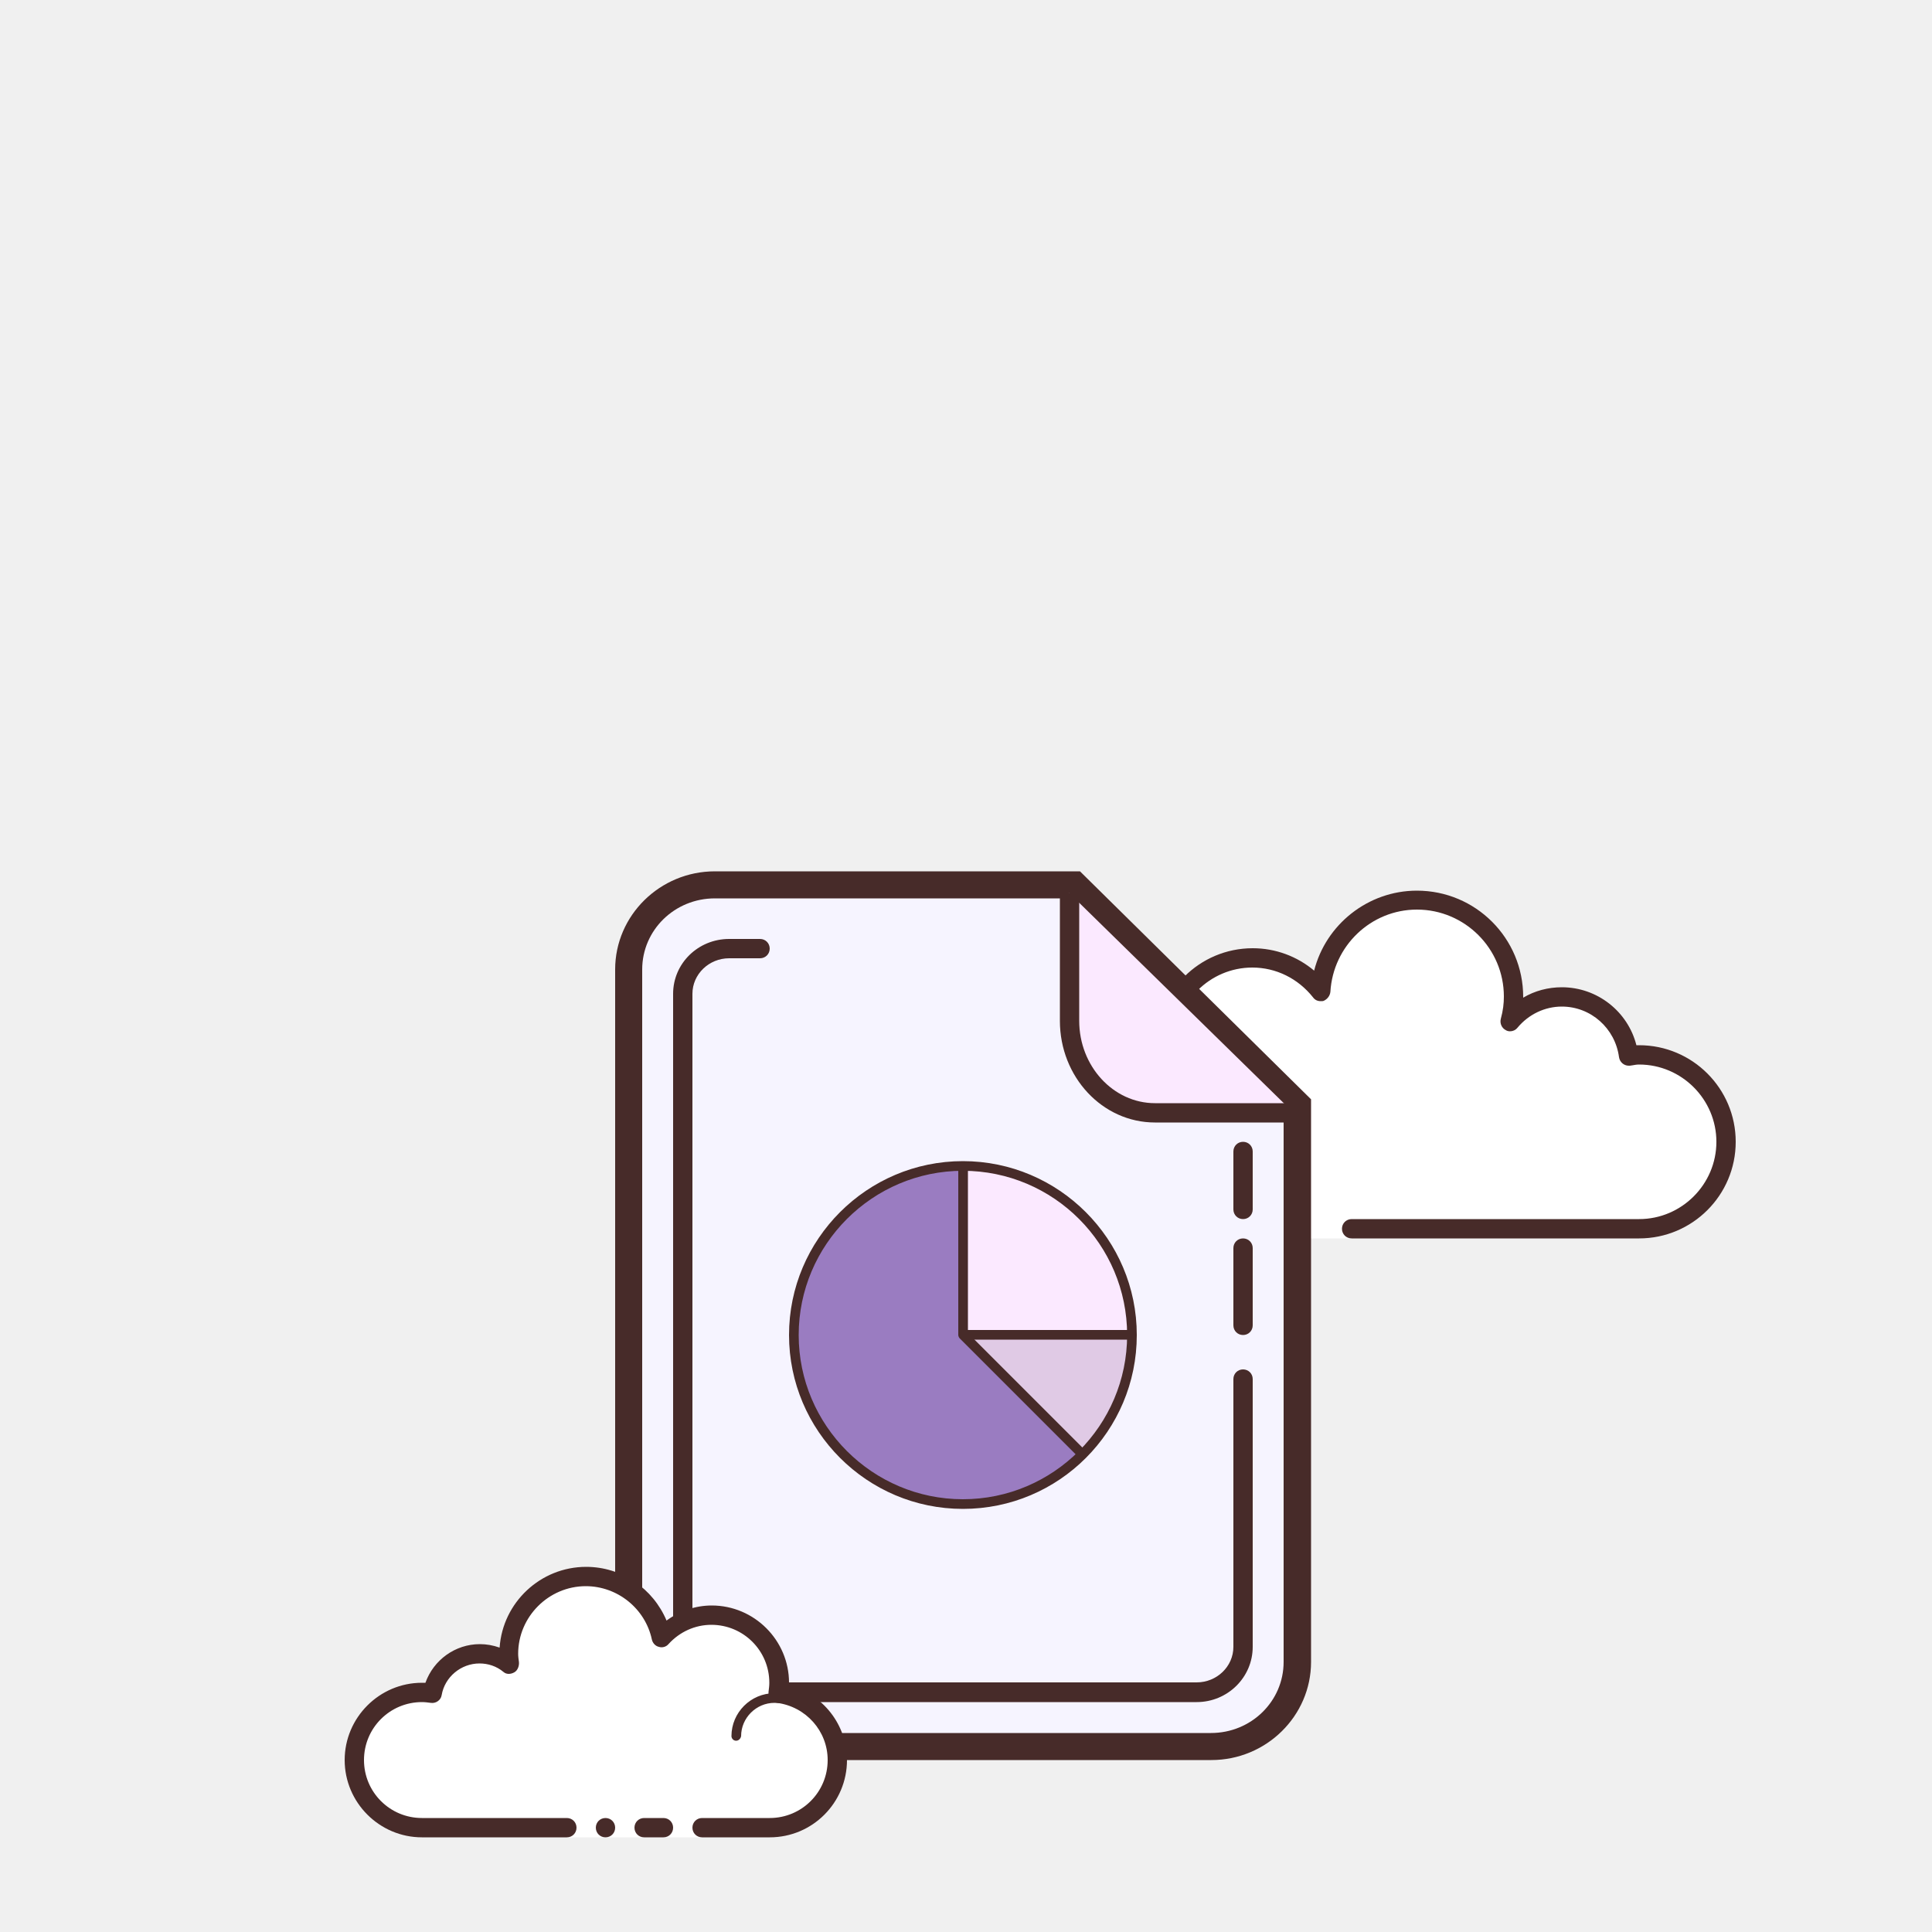
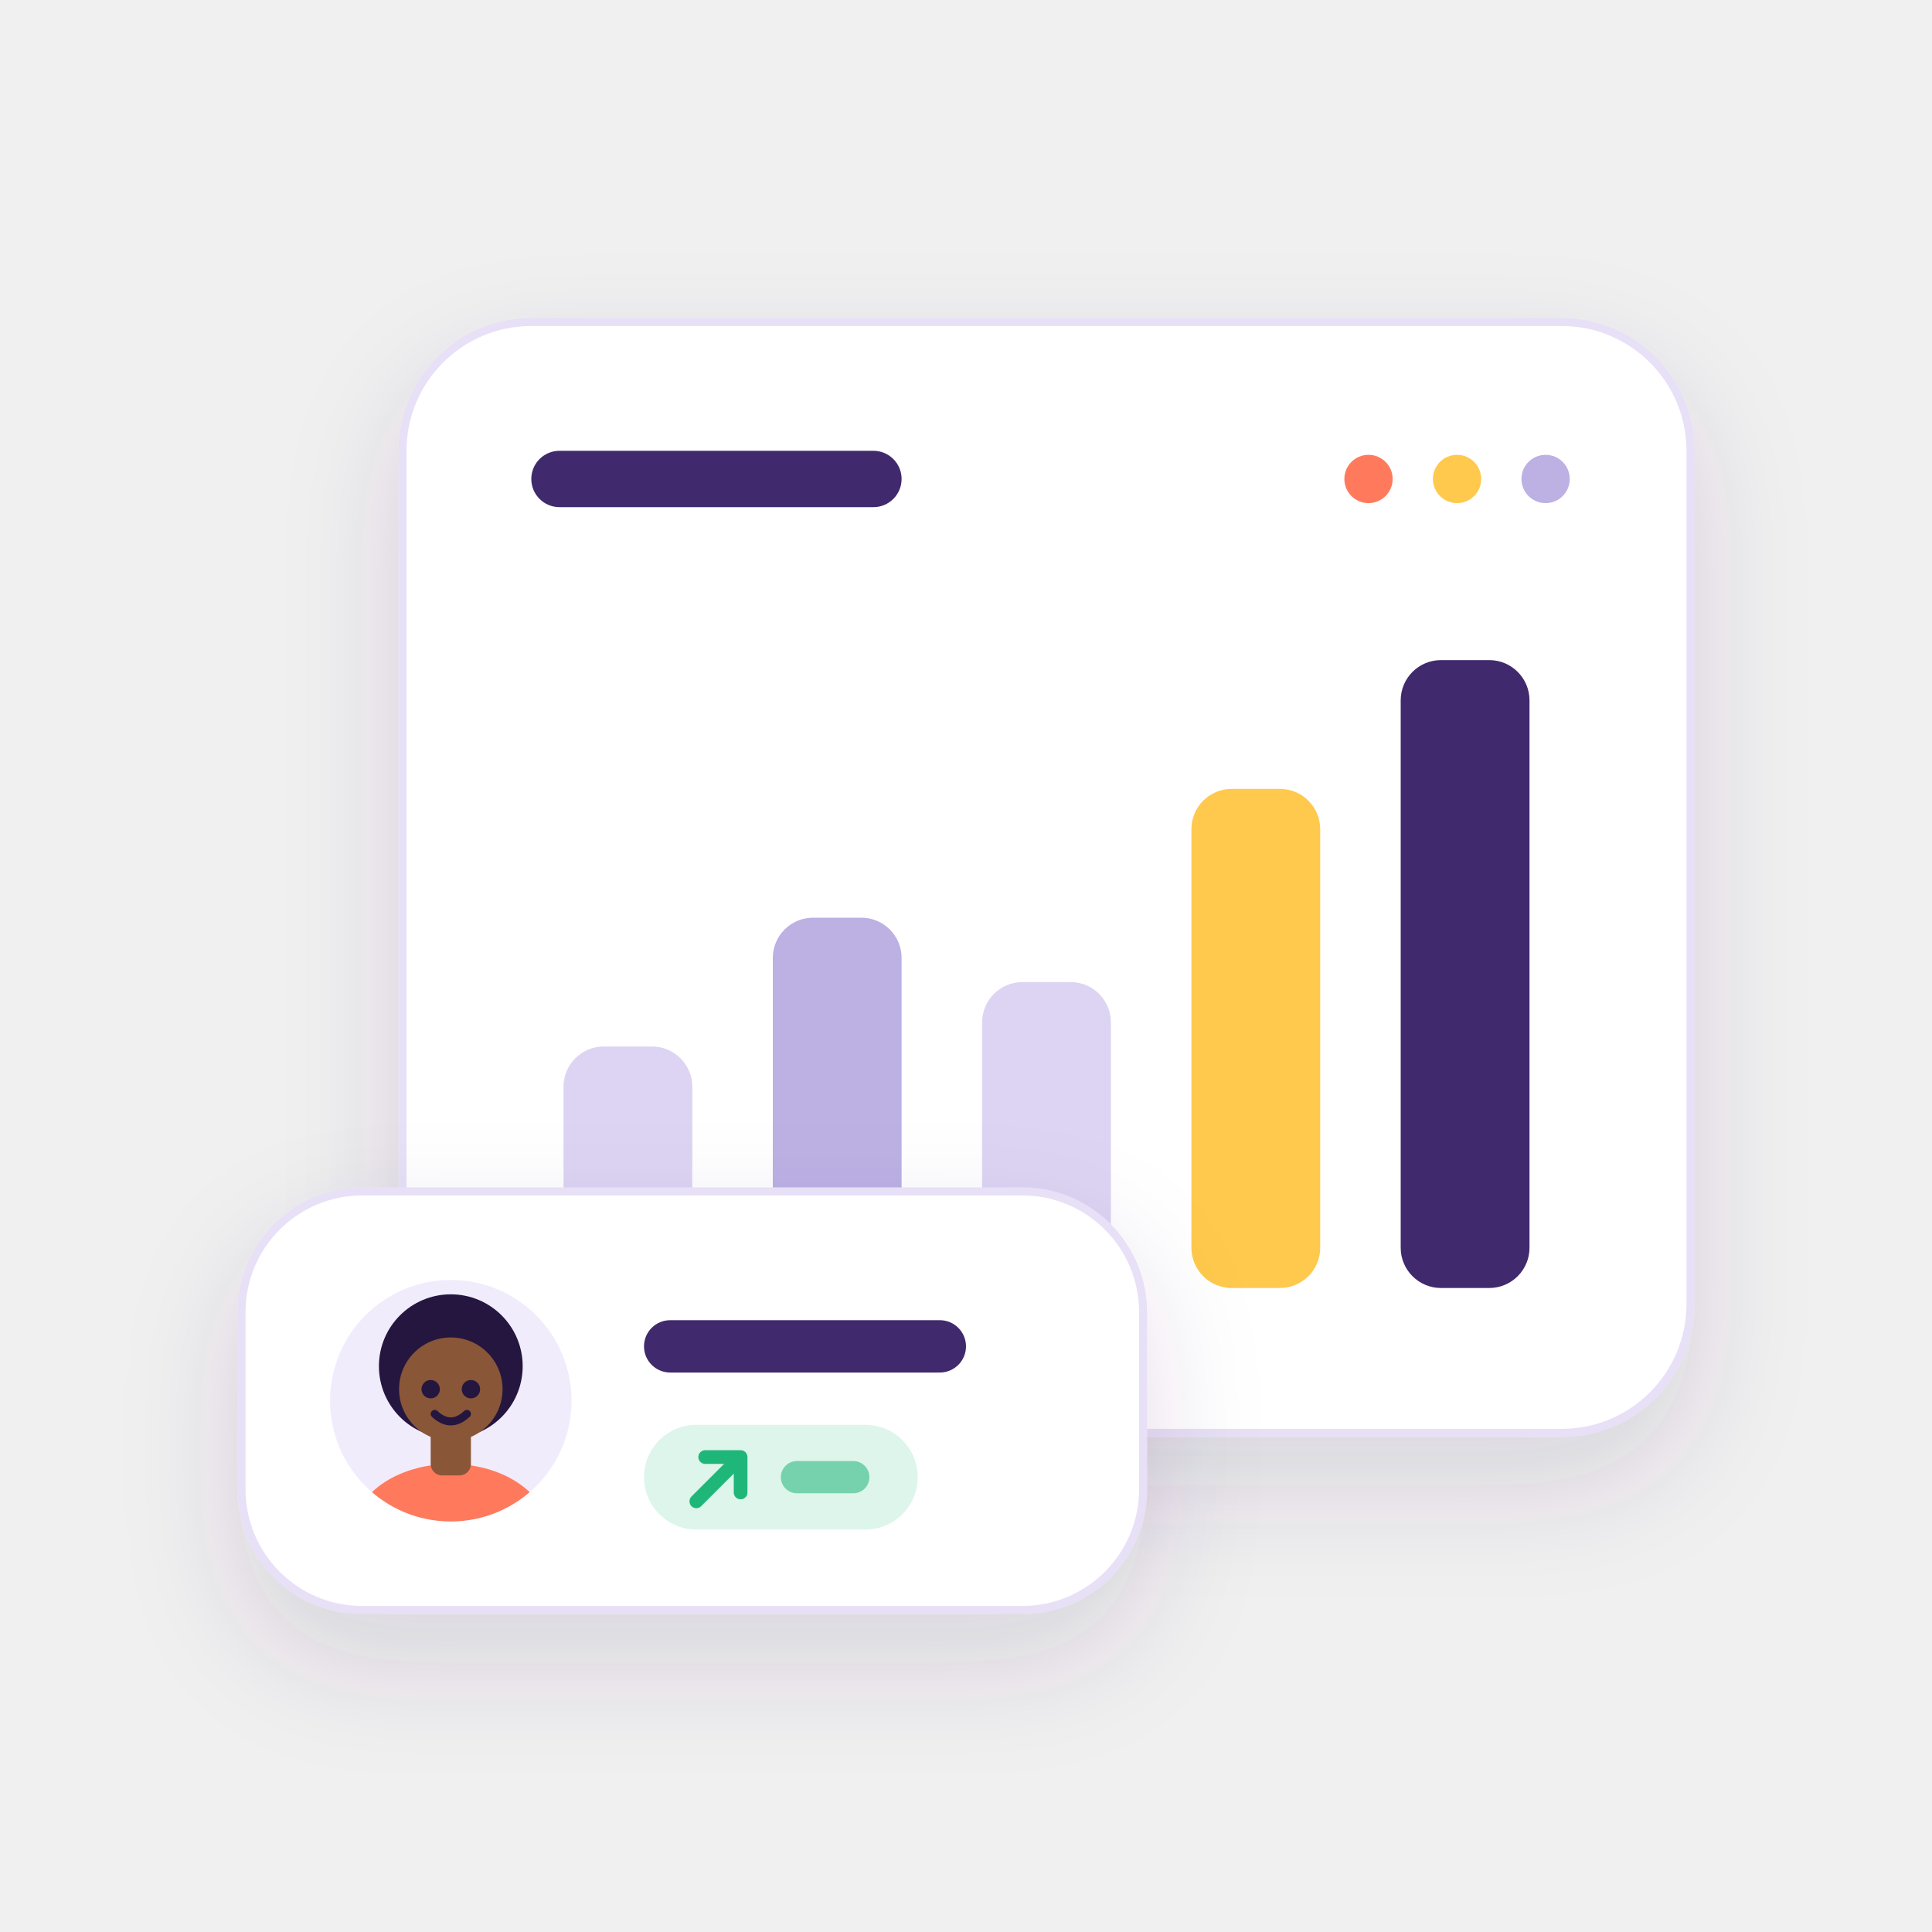
- <svg xmlns="http://www.w3.org/2000/svg" version="1.1" id="Layer_1" x="0px" y="0px" width="500px" height="500px" viewBox="0 0 500 500" style="enable-background:new 0 0 500 500;" xml:space="preserve">
-   <style type="text/css">
- 	.st0{fill:#FFFFFF;}
- 	.st1{fill:#472B29;}
- 	.st2{fill:#F6F4FF;}
- 	.st3{fill:#FBE9FF;}
- 	.st4{fill:#9A7CC1;}
- 	.st5{fill:#E0CAE5;}
- </style>
-   <path class="st0" d="M334.9,318c0,0-18.2,0-30.6,0c-12.4,0-22.5-10.1-22.5-22.5c0-11.7,8.9-21.1,20.3-22.3c-0.1-0.9-0.3-1.8-0.3-2.7  c0-12.4,10.1-22.5,22.5-22.5c7.2,0,13.5,3.4,17.6,8.7c0.7-13.2,11.5-23.7,24.9-23.7c13.8,0,25,11.2,25,25c0,2.2-0.4,4.4-0.9,6.4  c3.2-3.9,8-6.4,13.4-6.4c8.9,0,16.2,6.7,17.3,15.3c0.9-0.1,1.8-0.3,2.7-0.3c12.4,0,22.5,10.1,22.5,22.5c0,12.4-10.1,22.5-22.5,22.5  c-12.4,0-47.5,0-47.5,0h-26.9v2.5h-15V318z" />
-   <path class="st1" d="M366.7,230.5c15.2,0,27.5,12.3,27.5,27.5c0,0.1,0,0.2,0,0.2c3-1.8,6.5-2.7,10-2.7c9.2,0,17.1,6.3,19.3,15  c0.2,0,0.5,0,0.7,0c13.8,0,25,11.2,25,25c0,13.8-11.2,25-25,25h-74.4c-1.4,0-2.5-1.1-2.5-2.5s1.1-2.5,2.5-2.5h74.4c11,0,20-9,20-20  c0-11-9-20-20-20c-0.6,0-1.2,0.1-1.7,0.2l-0.7,0.1c-0.1,0-0.2,0-0.3,0c-1.2,0-2.3-0.9-2.5-2.2c-1-7.5-7.3-13.1-14.8-13.1  c-4.4,0-8.6,2-11.5,5.5c-0.5,0.6-1.2,0.9-1.9,0.9c-0.4,0-0.8-0.1-1.1-0.3c-1-0.5-1.6-1.7-1.3-2.9c0.6-2.2,0.8-4,0.8-5.8  c0-12.4-10.1-22.5-22.5-22.5c-11.9,0-21.7,9.4-22.4,21.3c-0.1,1-0.8,1.9-1.7,2.3c-0.2,0.1-0.5,0.1-0.8,0.1c-0.8,0-1.5-0.3-2-1  c-3.9-4.9-9.6-7.7-15.7-7.7c-11,0-20,9-20,20c0,0.6,0.1,1.2,0.2,1.7l0.1,0.7c0.1,0.7-0.1,1.3-0.5,1.9c-0.4,0.5-1,0.9-1.7,0.9  c-10.3,1-18,9.5-18,19.8c0,11,9,20,20,20h30.6c1.4,0,2.5,1.1,2.5,2.5s-1.1,2.5-2.5,2.5h-30.6c-13.8,0-25-11.2-25-25  c0-12,8.4-22.1,20-24.4c0-0.2,0-0.4,0-0.6c0-13.8,11.2-25,25-25c5.9,0,11.5,2.1,15.9,5.8C343.1,239.3,354,230.5,366.7,230.5  L366.7,230.5z" />
-   <path class="st2" d="M185,452c-12.3,0-22.3-9.8-22.3-21.9V250.9c0-12.1,10-21.9,22.3-21.9h93.1l57.7,56.9v144.2  c0,12.1-10,21.9-22.3,21.9H185z" />
-   <path class="st1" d="M276.6,232.5l20.8,20.5l34.8,34.4v142.7c0,10.2-8.4,18.4-18.8,18.4H185c-10.3,0-18.8-8.3-18.8-18.4V250.9  c0-10.2,8.4-18.4,18.8-18.4h3.7h8.4H224H276.6 M279.5,225.5H224h-26.9h-8.4H185c-14.2,0-25.8,11.4-25.8,25.4v179.2  c0,14,11.6,25.4,25.8,25.4h128.5c14.2,0,25.8-11.4,25.8-25.4V284.5h0C316,261.5,302.7,248.4,279.5,225.5L279.5,225.5z" />
-   <path class="st3" d="M276.7,231.1v33.1c0,13.1,10,23.8,22.1,23.8h36L276.7,231.1z" />
-   <path class="st1" d="M334.9,290.5h-36c-13.6,0-24.6-11.8-24.6-26.3v-33.1h5v33.1c0,11.7,8.8,21.3,19.6,21.3h36V290.5z M309.7,440.5  H188.8c-8,0-14.6-6.4-14.6-14.3V257.2c0-7.9,6.5-14.2,14.5-14.2h8c1.4,0,2.5,1.1,2.5,2.5s-1.1,2.5-2.5,2.5h-8  c-5.2,0-9.5,4.1-9.5,9.2v168.9c0,5.1,4.3,9.3,9.6,9.3h120.9c5.2,0,9.5-4.1,9.5-9.2v-69.3c0-1.4,1.1-2.5,2.5-2.5s2.5,1.1,2.5,2.5  v69.3C324.2,434.1,317.7,440.5,309.7,440.5z M321.7,345.5c-1.4,0-2.5-1.1-2.5-2.5v-20c0-1.4,1.1-2.5,2.5-2.5s2.5,1.1,2.5,2.5v20  C324.2,344.4,323.1,345.5,321.7,345.5z M321.7,315.5c-1.4,0-2.5-1.1-2.5-2.5v-15c0-1.4,1.1-2.5,2.5-2.5s2.5,1.1,2.5,2.5v15  C324.2,314.4,323.1,315.5,321.7,315.5z" />
-   <path class="st0" d="M181.7,473c0,0,7.8,0,17.5,0s17.5-7.8,17.5-17.5c0-8.9-6.7-16.2-15.3-17.3c0.1-0.9,0.3-1.8,0.3-2.7  c0-9.7-7.8-17.5-17.5-17.5c-5.2,0-9.8,2.3-12.9,5.8c-1.9-9-9.9-15.8-19.6-15.8c-11,0-20,9-20,20c0,1,0.2,1.9,0.3,2.8  c-2.1-1.7-4.8-2.8-7.8-2.8c-6.1,0-11.2,4.4-12.3,10.3c-0.9-0.1-1.8-0.3-2.7-0.3c-9.7,0-17.5,7.8-17.5,17.5c0,9.7,7.8,17.5,17.5,17.5  s37.5,0,37.5,0v2.5h35V473z" />
-   <path class="st1" d="M190.5,450.5c-0.7,0-1.2-0.6-1.2-1.2c0-6.1,5-11.1,11.1-11.1c0.2,0,3.7,0,6.2,0.7c0.7,0.2,1.1,0.9,0.9,1.5  c-0.2,0.7-0.9,1.1-1.5,0.9c-2.2-0.6-5.5-0.6-5.6-0.6c-4.7,0-8.6,3.9-8.6,8.6C191.7,449.9,191.2,450.5,190.5,450.5z" />
-   <path class="st1" d="M156.7,470.5c-1.4,0-2.5,1.1-2.5,2.5s1.1,2.5,2.5,2.5s2.5-1.1,2.5-2.5S158.1,470.5,156.7,470.5z" />
-   <path class="st1" d="M199.2,475.5h-17.5c-1.4,0-2.5-1.1-2.5-2.5s1.1-2.5,2.5-2.5h17.5c8.3,0,15-6.7,15-15c0-7.5-5.6-13.8-13.1-14.8  c-0.7-0.1-1.3-0.4-1.7-1c-0.4-0.5-0.6-1.2-0.5-1.9c0.1-0.8,0.2-1.5,0.2-2.3c0-8.3-6.7-15-15-15c-4.2,0-8.2,1.8-11.1,5  c-0.6,0.7-1.6,1-2.5,0.7c-0.9-0.2-1.6-1-1.8-1.9c-1.7-8-8.9-13.8-17.1-13.8c-9.6,0-17.5,7.9-17.5,17.5c0,0.7,0.1,1.4,0.2,2.1  c0.1,1-0.3,2.2-1.2,2.7c-0.9,0.5-2,0.6-2.8-0.1c-1.8-1.5-4-2.2-6.2-2.2c-4.8,0-9,3.5-9.8,8.2c-0.2,1.3-1.5,2.2-2.8,2  c-0.8-0.1-1.5-0.2-2.3-0.2c-8.3,0-15,6.7-15,15c0,8.3,6.7,15,15,15h37.5c1.4,0,2.5,1.1,2.5,2.5s-1.1,2.5-2.5,2.5h-37.5  c-11,0-20-9-20-20c0-11,9-20,20-20c0.3,0,0.6,0,0.9,0c2.1-5.9,7.7-10,14.1-10c1.7,0,3.4,0.3,5.1,0.9c0.8-11.7,10.6-20.9,22.4-20.9  c9.2,0,17.3,5.6,20.8,13.9c3.4-2.5,7.5-3.9,11.7-3.9c11,0,20,9,20,20c0,0.2,0,0.5,0,0.7c8.7,2.2,15,10.1,15,19.3  C219.2,466.5,210.3,475.5,199.2,475.5z" />
-   <path class="st1" d="M171.7,470.5c-0.8,0-4.2,0-5,0c-1.4,0-2.5,1.1-2.5,2.5s1.1,2.5,2.5,2.5c0.8,0,4.2,0,5,0c1.4,0,2.5-1.1,2.5-2.5  S173.1,470.5,171.7,470.5z" />
-   <circle class="st4" cx="249.2" cy="345.5" r="43.8" />
-   <path class="st3" d="M249.2,302.3v43.2h43.2C292.5,321.6,273.1,302.3,249.2,302.3z" />
-   <path class="st5" d="M249.2,345.5l30.6,30.6c8.4-8.4,12.7-19.5,12.7-30.6H249.2z" />
-   <path class="st1" d="M249.2,390.5c-24.8,0-45-20.2-45-45c0-24.8,20.2-45,45-45s45,20.2,45,45C294.2,370.3,274.1,390.5,249.2,390.5z   M249.2,303c-23.4,0-42.5,19.1-42.5,42.5c0,23.4,19.1,42.5,42.5,42.5s42.5-19.1,42.5-42.5C291.7,322.1,272.7,303,249.2,303z" />
-   <rect x="249.2" y="344.2" class="st1" width="43.8" height="2.5" />
-   <path class="st1" d="M279.3,377.3l-30.9-30.9c-0.2-0.2-0.4-0.6-0.4-0.9v-43.8h2.5V345l30.6,30.6L279.3,377.3z" />
+ <svg xmlns="http://www.w3.org/2000/svg" viewBox="0 0 240 240" width="240" height="240" fill="none">
+   <defs>
+     <filter id="shadow" x="-40%" y="-40%" width="180%" height="180%">
+       <feDropShadow dx="0" dy="6" stdDeviation="7" flood-color="#40296C" flood-opacity=".14" />
+     </filter>
+     <filter id="shadow-soft" x="-40%" y="-40%" width="180%" height="180%">
+       <feDropShadow dx="0" dy="4" stdDeviation="5" flood-color="#40296C" flood-opacity=".09" />
+     </filter>
+     <clipPath id="avatar">
+       <circle cx="0" cy="-6" r="21" />
+     </clipPath>
+   </defs>
+   <g transform="translate(10 -2)">
+     <rect x="40" y="42" width="160" height="138" rx="16" fill="#FFFFFF" stroke="#E7E0F6" filter="url(#shadow)" />
+     <rect x="56" y="58" width="46" height="7" rx="3.5" fill="#40296C" />
+     <circle cx="160" cy="61.5" r="3" fill="#FF7A5C" />
+     <circle cx="171" cy="61.5" r="3" fill="#FFC94D" />
+     <circle cx="182" cy="61.5" r="3" fill="#BDB0E3" />
+     <rect x="60" y="132" width="16" height="30" rx="5" fill="#DDD4F3" />
+     <rect x="86" y="116" width="16" height="46" rx="5" fill="#BDB0E3" />
+     <rect x="112" y="124" width="16" height="38" rx="5" fill="#DDD4F3" />
+     <rect x="138" y="100" width="16" height="62" rx="5" fill="#FFC94D" />
+     <rect x="164" y="84" width="16" height="78" rx="5" fill="#40296C" />
+     <rect x="20" y="150" width="112" height="52" rx="15" fill="#FFFFFF" stroke="#E7E0F6" filter="url(#shadow)" />
+     <g transform="translate(46 176) scale(0.7143) translate(0 6)">
+       <circle cx="0" cy="-6" r="21" fill="#F1ECFB" />
+       <g clip-path="url(#avatar)">
+         <circle cx="0" cy="-12" r="12.5" fill="#24163F" />
+         <ellipse cx="0" cy="17" rx="17" ry="12" fill="#FF7A5C" />
+         <rect x="-3.5" y="-2" width="7" height="9" rx="2" fill="#8A5638" />
+         <circle cx="0" cy="-8" r="9" fill="#8A5638" />
+         <circle cx="-3.5" cy="-8" r="1.6" fill="#24163F" />
+         <circle cx="3.5" cy="-8" r="1.6" fill="#24163F" />
+         <path d="M-2.8 -3.7q2.8 2.6 5.6 0" stroke="#24163F" stroke-width="1.4" stroke-linecap="round" />
+       </g>
+     </g>
+     <rect x="70" y="166" width="40" height="6.5" rx="3.25" fill="#40296C" />
+     <rect x="70" y="179" width="34" height="13" rx="6.5" fill="#DDF5EA" />
+     <path d="M76.5 188.5L82 183M82 183H77.6M82 183V187.4" stroke="#1FB67A" stroke-width="1.7" stroke-linecap="round" stroke-linejoin="round" />
+     <rect x="87" y="183.5" width="11" height="4" rx="2.0" fill="#1FB67A" opacity="0.55" />
+   </g>
</svg>
